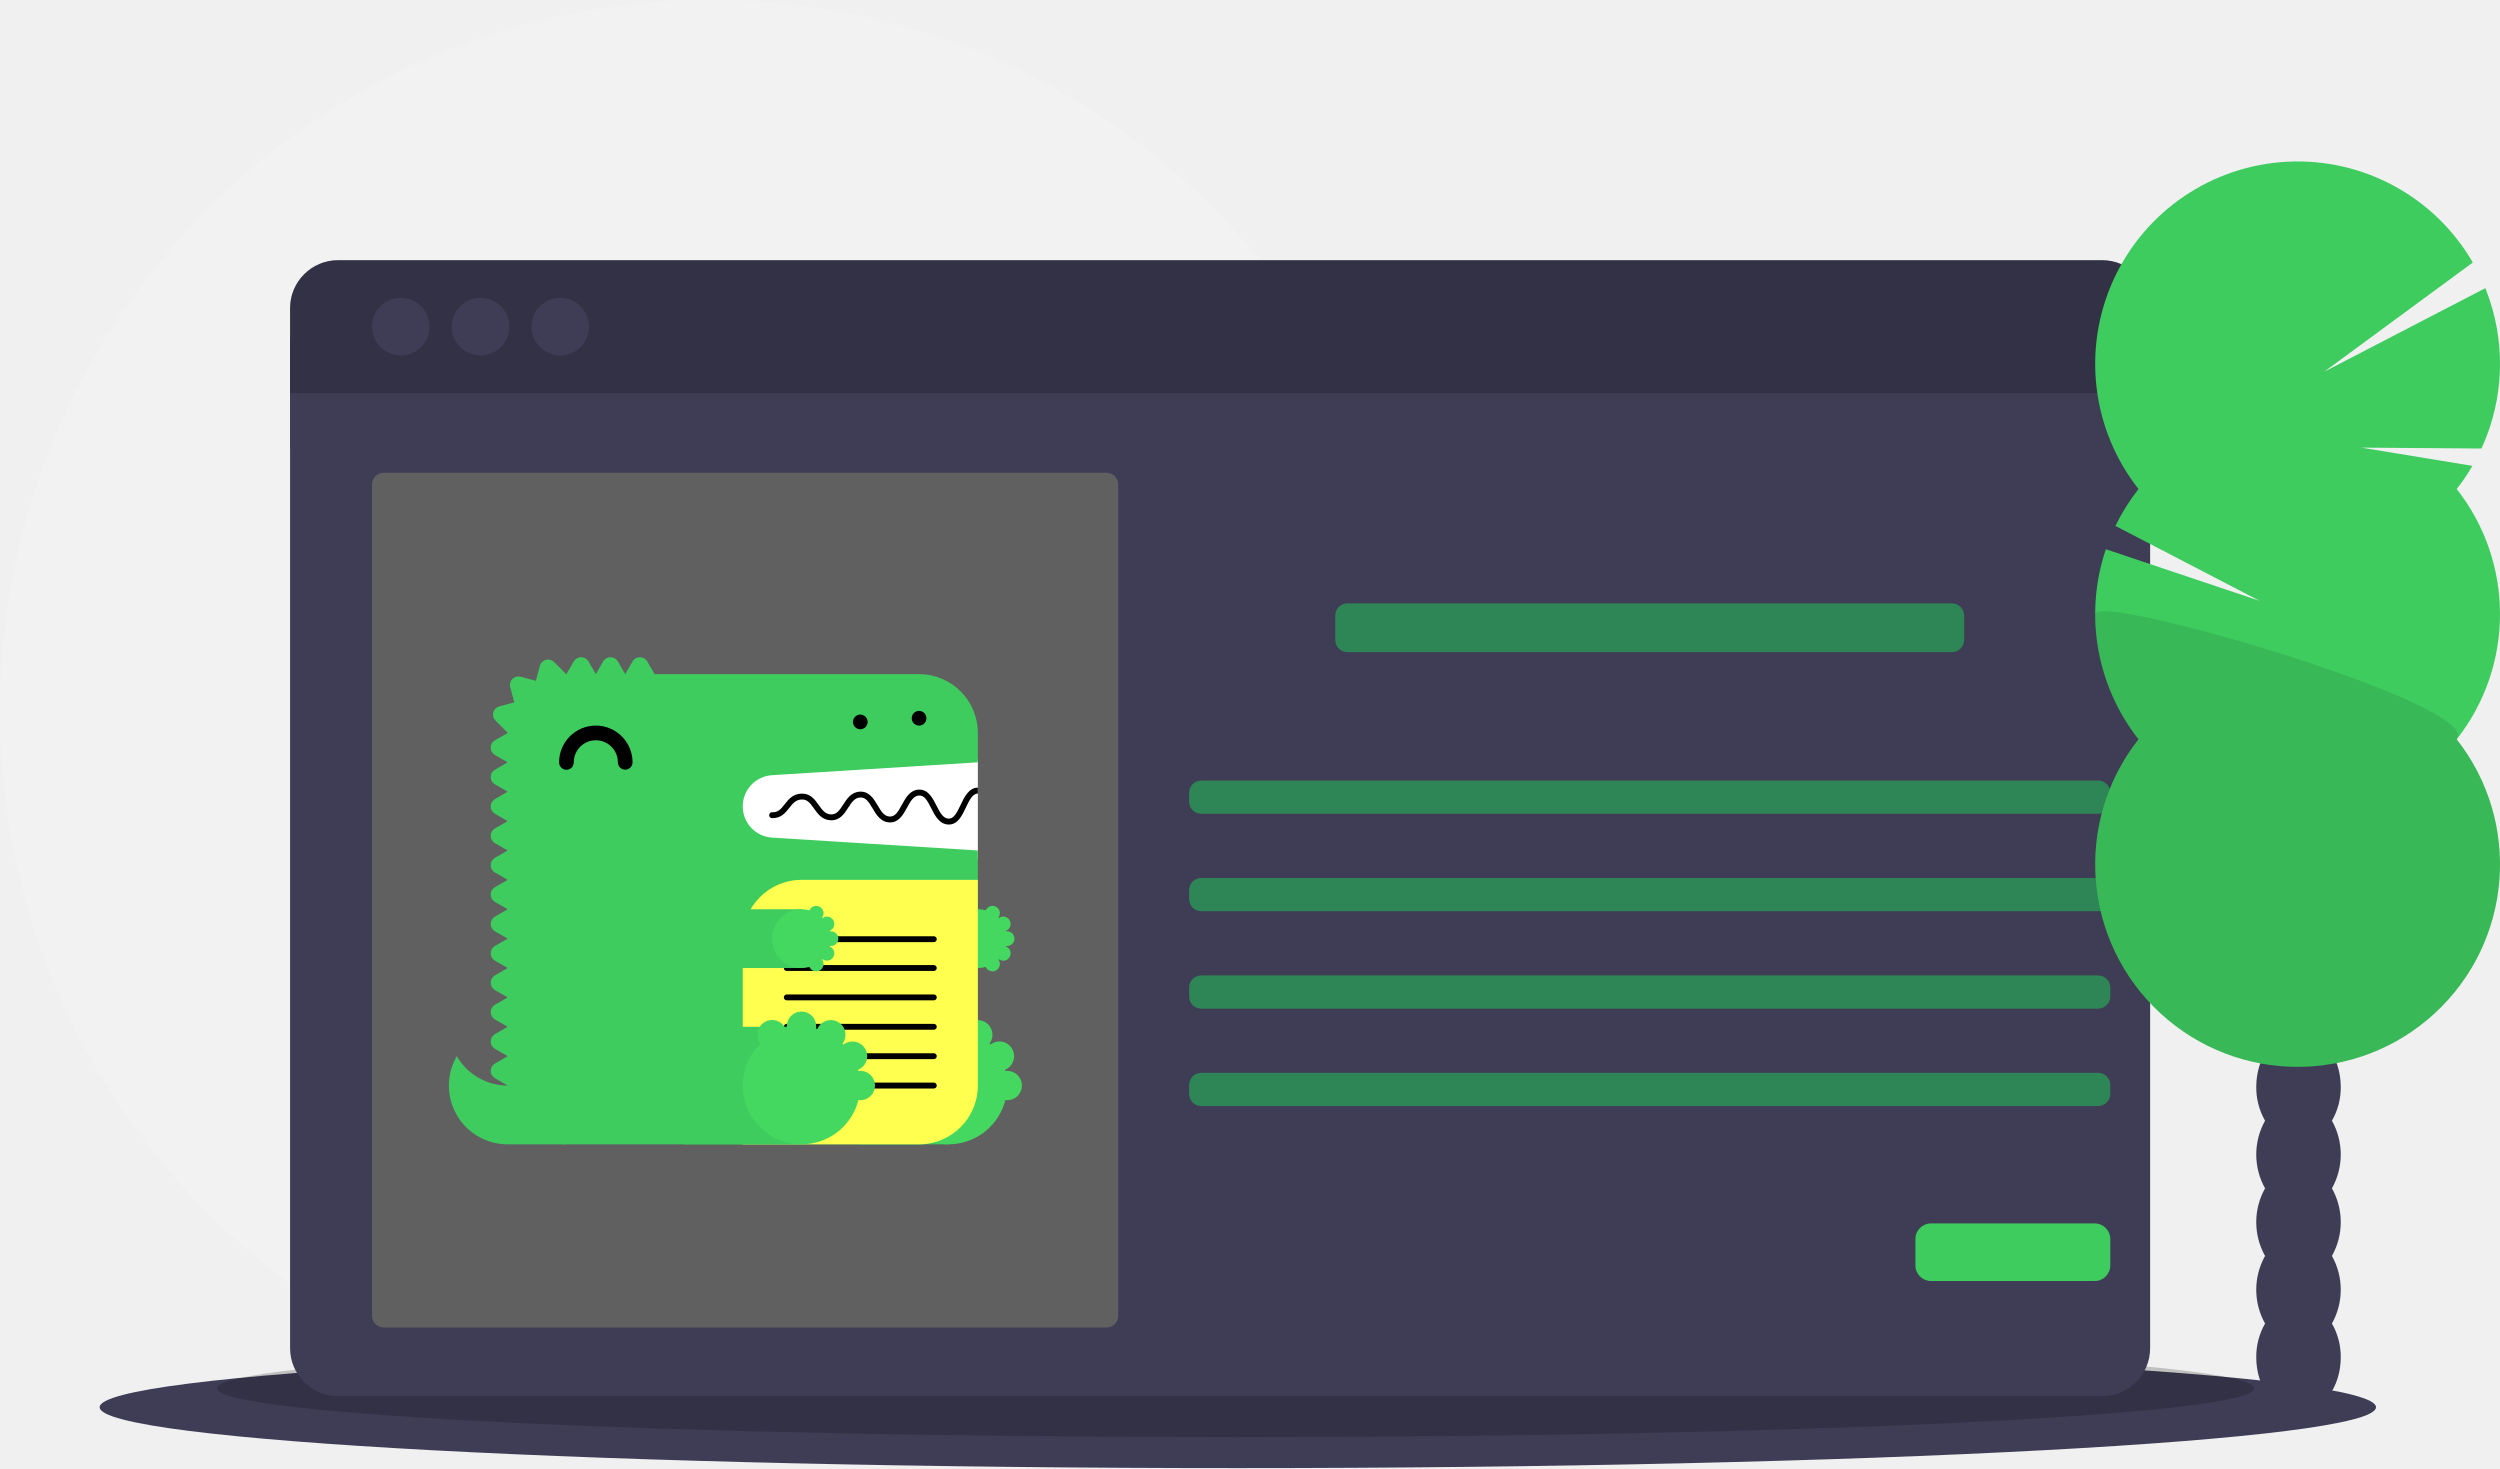
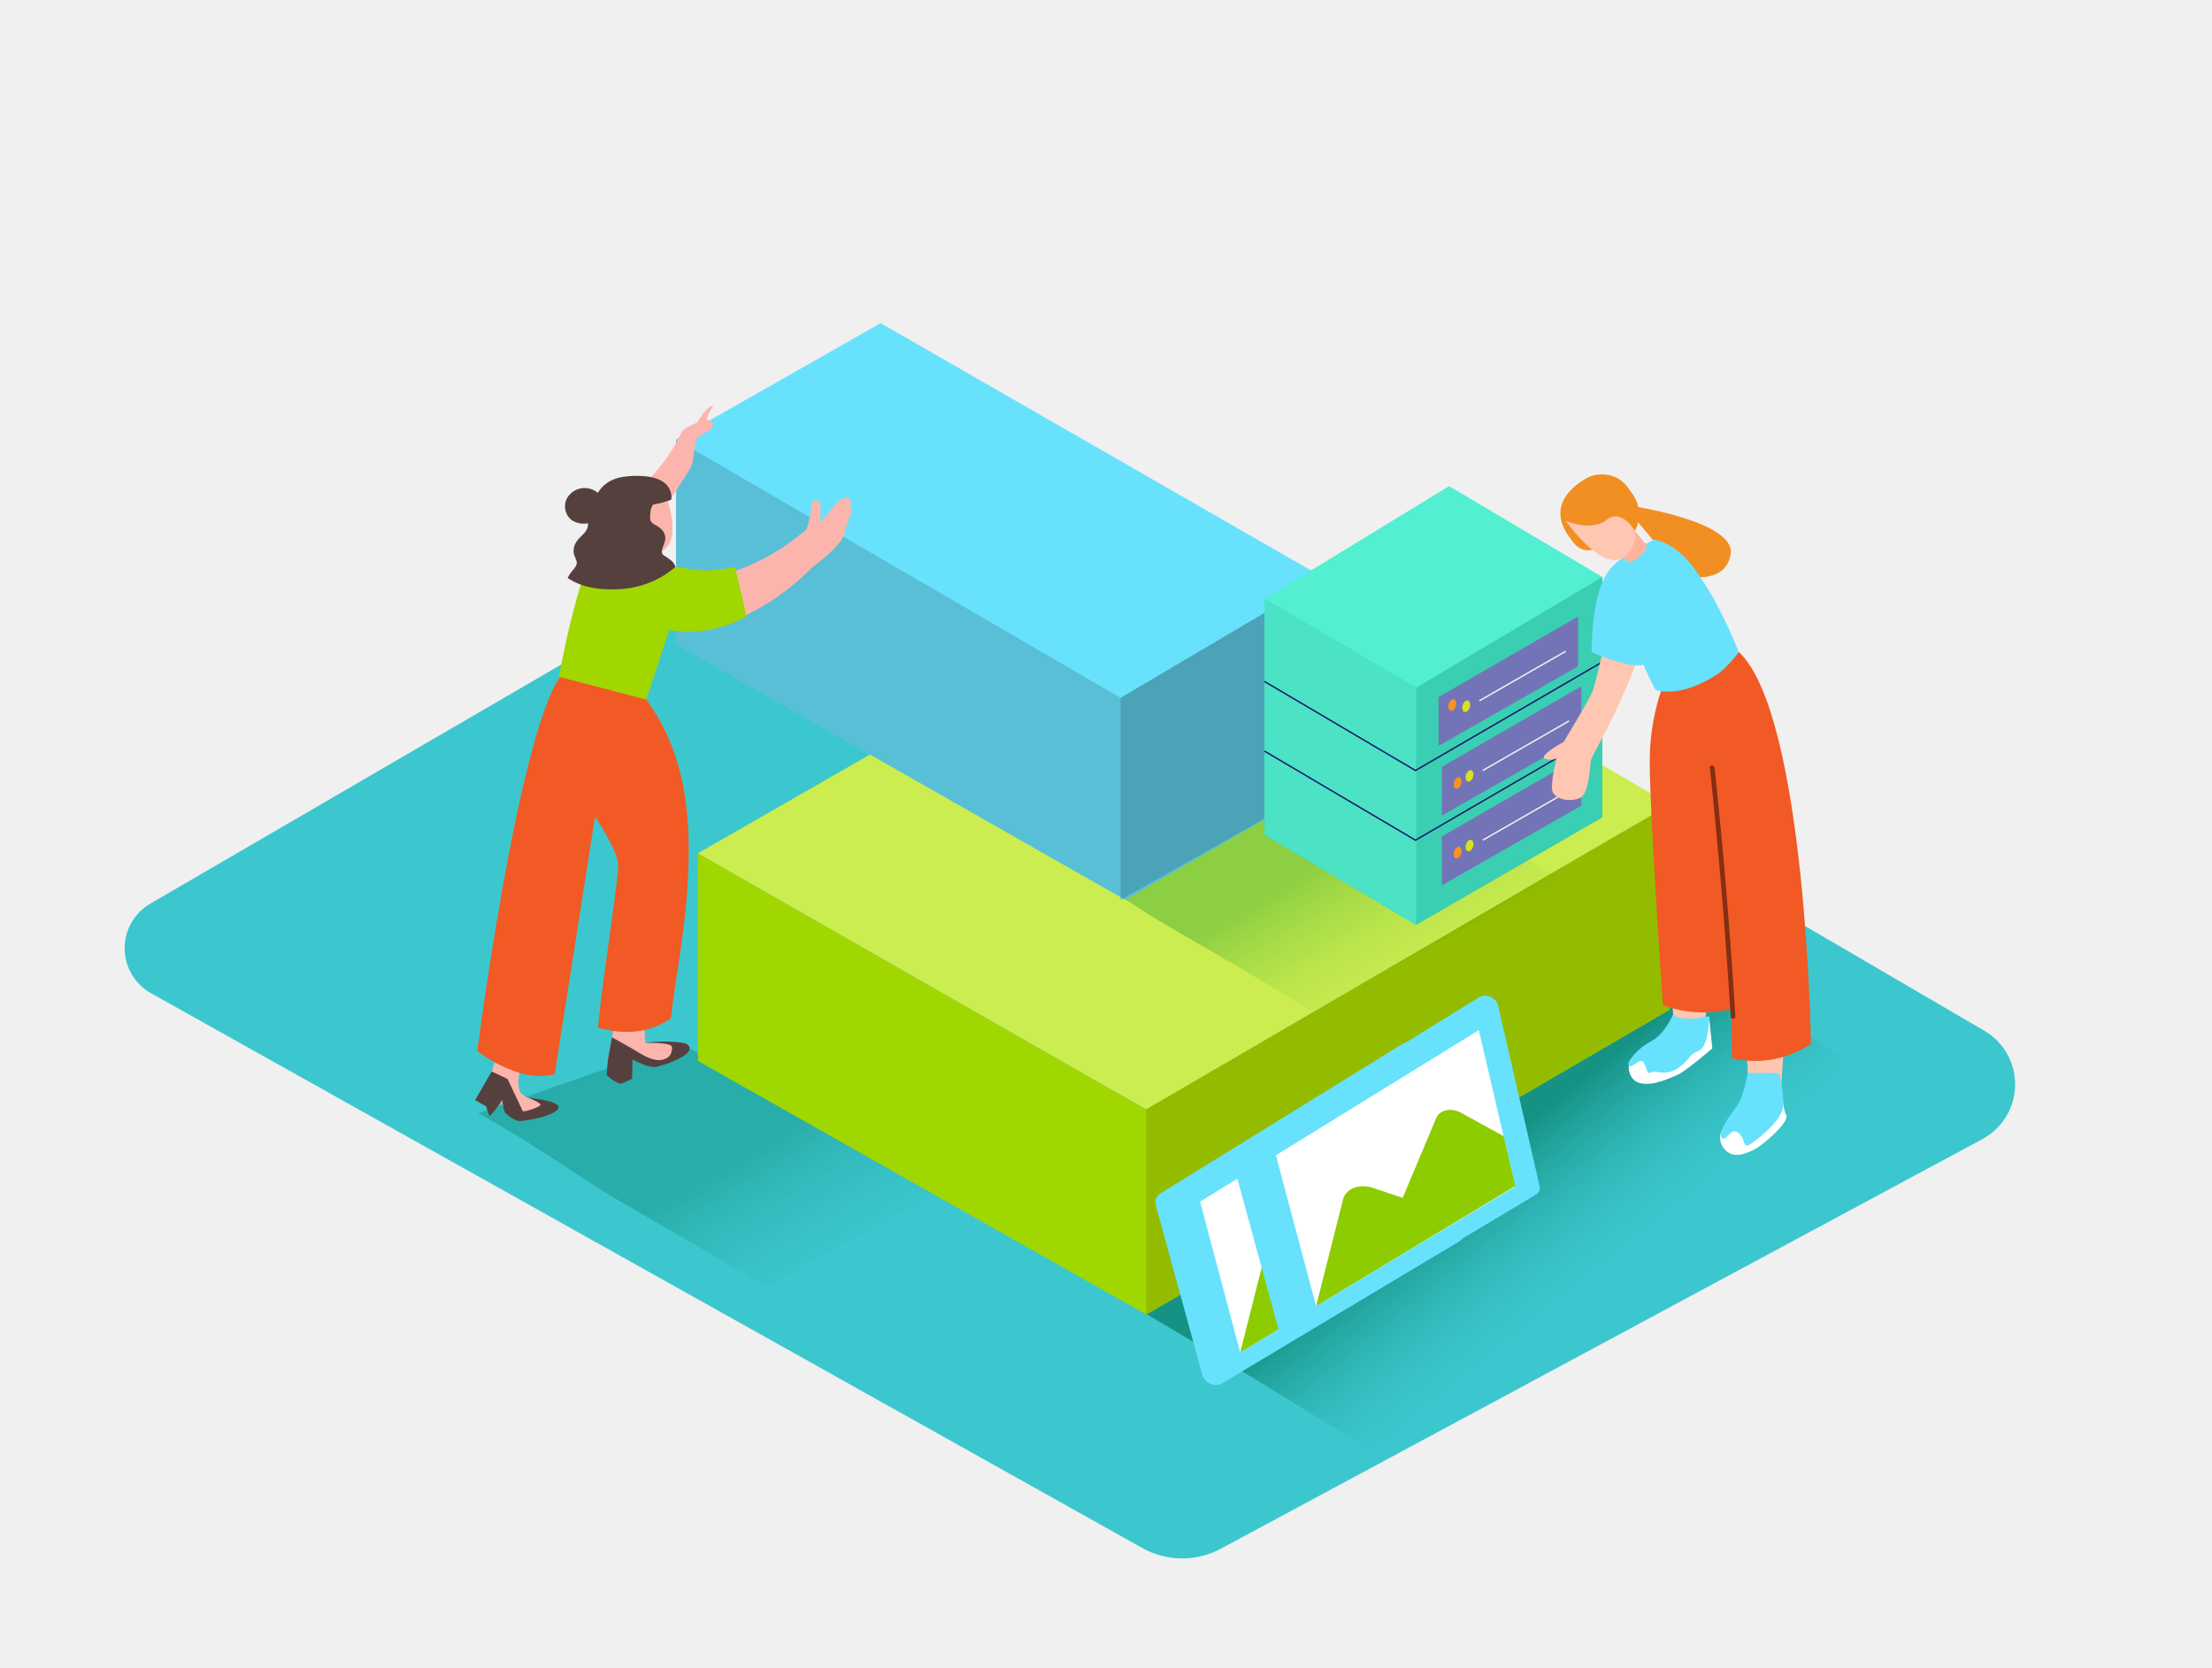
- <svg xmlns="http://www.w3.org/2000/svg" id="ac356da0-b129-4ca5-aecc-4700531dd101" data-name="Layer 1" width="1129" height="663" viewBox="0 0 1129 663">
-   <circle cx="321" cy="321" r="321" fill="#f2f2f2" />
-   <ellipse cx="559" cy="635.5" rx="514" ry="27.5" fill="#3f3d56" />
-   <ellipse cx="558" cy="627" rx="460" ry="22" opacity="0.2" />
-   <rect x="131" y="152.5" width="840" height="50" fill="#3f3d56" />
-   <path d="M166.5,727.33A21.67,21.67,0,0,0,188.17,749H984.83A21.67,21.67,0,0,0,1006.5,727.33V296h-840Z" transform="translate(-35.5 -118.5)" fill="#3f3d56" />
-   <path d="M984.83,236H188.17A21.67,21.67,0,0,0,166.5,257.67V296h840V257.67A21.67,21.67,0,0,0,984.83,236Z" transform="translate(-35.5 -118.5)" fill="#3f3d56" />
-   <path d="M984.83,236H188.17A21.67,21.67,0,0,0,166.5,257.67V296h840V257.67A21.67,21.67,0,0,0,984.83,236Z" transform="translate(-35.5 -118.5)" opacity="0.2" />
-   <circle cx="181" cy="147.5" r="13" fill="#3f3d56" />
-   <circle cx="217" cy="147.5" r="13" fill="#3f3d56" />
-   <circle cx="253" cy="147.5" r="13" fill="#3f3d56" />
-   <rect x="168" y="213.5" width="337" height="386" rx="5.335" fill="#606060" />
-   <rect x="603" y="272.5" width="284" height="22" rx="5.476" fill="#2e8555" />
-   <rect x="537" y="352.5" width="416" height="15" rx="5.476" fill="#2e8555" />
-   <rect x="537" y="396.5" width="416" height="15" rx="5.476" fill="#2e8555" />
-   <rect x="537" y="440.5" width="416" height="15" rx="5.476" fill="#2e8555" />
-   <rect x="537" y="484.5" width="416" height="15" rx="5.476" fill="#2e8555" />
-   <rect x="865" y="552.5" width="88" height="26" rx="7.028" fill="#3ecc5f" />
-   <path d="M1088.603,624.616a30.114,30.114,0,0,0,3.983-15.266c0-13.797-8.544-24.981-19.083-24.981s-19.083,11.184-19.083,24.981a30.114,30.114,0,0,0,3.983,15.266,31.248,31.248,0,0,0,0,30.532,31.248,31.248,0,0,0,0,30.532,31.248,31.248,0,0,0,0,30.532,30.114,30.114,0,0,0-3.983,15.266c0,13.797,8.544,24.981,19.083,24.981s19.083-11.184,19.083-24.981a30.114,30.114,0,0,0-3.983-15.266,31.248,31.248,0,0,0,0-30.532,31.248,31.248,0,0,0,0-30.532,31.248,31.248,0,0,0,0-30.532Z" transform="translate(-35.5 -118.5)" fill="#3f3d56" />
-   <ellipse cx="1038.003" cy="460.318" rx="19.083" ry="24.981" fill="#3f3d56" />
-   <ellipse cx="1038.003" cy="429.786" rx="19.083" ry="24.981" fill="#3f3d56" />
-   <path d="M1144.939,339.345a91.611,91.611,0,0,0,7.107-10.461l-50.141-8.235,54.229.403a91.566,91.566,0,0,0,1.746-72.426l-72.754,37.741,67.097-49.321a91.413,91.413,0,1,0-150.971,102.298,91.458,91.458,0,0,0-10.425,16.669l65.087,33.814-69.4-23.292a91.46,91.46,0,0,0,14.738,85.837,91.406,91.406,0,1,0,143.689,0,91.418,91.418,0,0,0,0-113.029Z" transform="translate(-35.5 -118.5)" fill="#3ecc5f" fill-rule="evenodd" />
-   <path d="M981.688,395.859a91.013,91.013,0,0,0,19.561,56.514,91.406,91.406,0,1,0,143.689,0C1157.19,436.821,981.688,385.6,981.688,395.859Z" transform="translate(-35.5 -118.5)" opacity="0.1" />
-   <path d="M365.62,461.436H477.094v45.12H365.62Z" transform="translate(-35.5 -118.5)" fill="#fff" fill-rule="evenodd" />
-   <path d="M264.763,608.741a26.509,26.509,0,0,1-22.962-13.271,26.51,26.51,0,0,0,22.962,39.812H291.304V608.741Z" transform="translate(-35.5 -118.5)" fill="#3ecc5f" fill-rule="evenodd" />
-   <path d="M384.172,468.571l92.922-5.807V449.493a26.541,26.541,0,0,0-26.541-26.541H331.116l-3.318-5.746a3.83,3.83,0,0,0-6.635,0l-3.318,5.746-3.318-5.746a3.83,3.83,0,0,0-6.635,0l-3.318,5.746L301.257,417.205a3.83,3.83,0,0,0-6.635,0L291.304,422.951c-.029,0-.056.004-.086.004l-5.497-5.495a3.829,3.829,0,0,0-6.407,1.717l-1.817,6.773L270.607,424.103a3.83,3.83,0,0,0-4.691,4.693l1.845,6.891-6.771,1.814a3.832,3.832,0,0,0-1.72,6.41l5.497,5.497c0,.028-.004.056-.004.085l-5.746,3.318a3.83,3.83,0,0,0,0,6.635l5.746,3.318L259.016,466.081a3.83,3.83,0,0,0,0,6.635l5.746,3.318-5.746,3.318a3.83,3.83,0,0,0,0,6.635l5.746,3.318-5.746,3.318a3.83,3.83,0,0,0,0,6.635l5.746,3.318-5.746,3.318a3.83,3.83,0,0,0,0,6.635l5.746,3.318-5.746,3.318a3.83,3.83,0,0,0,0,6.635l5.746,3.318-5.746,3.318a3.83,3.83,0,0,0,0,6.635l5.746,3.318-5.746,3.318a3.83,3.83,0,0,0,0,6.635l5.746,3.318L259.016,558.976a3.83,3.83,0,0,0,0,6.635l5.746,3.318-5.746,3.318a3.83,3.83,0,0,0,0,6.635l5.746,3.318-5.746,3.318a3.83,3.83,0,0,0,0,6.635l5.746,3.318-5.746,3.318a3.83,3.83,0,0,0,0,6.635l5.746,3.318A26.541,26.541,0,0,0,291.304,635.283H450.553A26.541,26.541,0,0,0,477.094,608.741V502.575l-92.922-5.807a14.126,14.126,0,0,1,0-28.198" transform="translate(-35.5 -118.5)" fill="#3ecc5f" fill-rule="evenodd" />
-   <path d="M424.011,635.283h39.812V582.2H424.011Z" transform="translate(-35.5 -118.5)" fill="#3ecc5f" fill-rule="evenodd" />
-   <path d="M490.365,602.106a6.602,6.602,0,0,0-.848.085c-.05-.199-.098-.399-.154-.599A6.627,6.627,0,1,0,482.806,590.21q-.22-.225-.445-.446a6.624,6.624,0,1,0-11.397-6.564c-.196-.056-.394-.102-.591-.153a6.64,6.64,0,1,0-13.101,0c-.196.05-.394.097-.591.153a6.628,6.628,0,1,0-11.397,6.564,26.528,26.528,0,1,0,44.231,25.528,6.621,6.621,0,1,0,.848-13.186" transform="translate(-35.5 -118.5)" fill="#44d860" fill-rule="evenodd" />
-   <path d="M437.282,555.658H477.094V529.117H437.282Z" transform="translate(-35.5 -118.5)" fill="#3ecc5f" fill-rule="evenodd" />
-   <path d="M490.365,545.705a3.318,3.318,0,0,0,0-6.635,3.411,3.411,0,0,0-.423.042c-.027-.1-.049-.199-.077-.299a3.319,3.319,0,0,0-1.278-6.379,3.282,3.282,0,0,0-2.001.687q-.109-.113-.223-.223a3.282,3.282,0,0,0,.671-1.983,3.318,3.318,0,0,0-6.37-1.299,13.271,13.271,0,1,0,0,25.541,3.318,3.318,0,0,0,6.37-1.299,3.282,3.282,0,0,0-.671-1.983q.113-.109.223-.223a3.282,3.282,0,0,0,2.001.687,3.318,3.318,0,0,0,1.278-6.379c.028-.098.05-.199.077-.299a3.413,3.413,0,0,0,.423.042" transform="translate(-35.5 -118.5)" fill="#44d860" fill-rule="evenodd" />
-   <path d="M317.845,466.081a3.318,3.318,0,0,1-3.318-3.318,9.953,9.953,0,1,0-19.906,0,3.318,3.318,0,1,1-6.635,0,16.588,16.588,0,1,1,33.177,0,3.318,3.318,0,0,1-3.318,3.318" transform="translate(-35.5 -118.5)" fill-rule="evenodd" />
-   <path d="M370.928,635.283h79.624A26.541,26.541,0,0,0,477.094,608.741v-92.895H397.47a26.541,26.541,0,0,0-26.541,26.541Z" transform="translate(-35.5 -118.5)" fill="#ffff50" fill-rule="evenodd" />
-   <path d="M457.214,556.985H390.808a1.327,1.327,0,0,1,0-2.654h66.407a1.327,1.327,0,0,1,0,2.654m0,26.541H390.808a1.327,1.327,0,1,1,0-2.654h66.407a1.327,1.327,0,0,1,0,2.654m0,26.541H390.808a1.327,1.327,0,1,1,0-2.654h66.407a1.327,1.327,0,0,1,0,2.654m0-66.107H390.808a1.327,1.327,0,0,1,0-2.654h66.407a1.327,1.327,0,0,1,0,2.654m0,26.295H390.808a1.327,1.327,0,0,1,0-2.654h66.407a1.327,1.327,0,0,1,0,2.654m0,26.541H390.808a1.327,1.327,0,0,1,0-2.654h66.407a1.327,1.327,0,0,1,0,2.654M477.094,474.191c-.016,0-.029-.008-.045-.007-4.101.139-6.041,4.241-7.753,7.86-1.786,3.782-3.168,6.241-5.432,6.167-2.507-.09-3.94-2.922-5.458-5.919-1.744-3.442-3.734-7.347-7.913-7.201-4.042.138-5.989,3.708-7.706,6.857-1.827,3.355-3.071,5.395-5.469,5.3-2.557-.093-3.916-2.395-5.489-5.06-1.753-2.967-3.78-6.304-7.878-6.189-3.973.137-5.925,3.165-7.648,5.839-1.822,2.827-3.099,4.549-5.527,4.447-2.618-.093-3.971-2.004-5.535-4.216-1.757-2.486-3.737-5.299-7.823-5.162-3.886.133-5.838,2.614-7.559,4.801-1.635,2.076-2.912,3.718-5.612,3.615a1.328,1.328,0,1,0-.096,2.654c4.004.134,6.032-2.389,7.793-4.628,1.562-1.985,2.91-3.699,5.564-3.789,2.556-.109,3.754,1.48,5.567,4.041,1.721,2.434,3.675,5.194,7.605,5.336,4.118.138,6.099-2.939,7.854-5.663,1.569-2.434,2.922-4.535,5.507-4.624,2.379-.089,3.675,1.792,5.501,4.885,1.721,2.916,3.671,6.219,7.68,6.365,4.147.143,6.15-3.477,7.895-6.682,1.512-2.771,2.938-5.388,5.466-5.476,2.379-.056,3.62,2.117,5.456,5.746,1.715,3.388,3.659,7.226,7.73,7.373l.224.004c4.066,0,5.996-4.081,7.704-7.689,1.512-3.198,2.942-6.211,5.397-6.334Z" transform="translate(-35.5 -118.5)" fill-rule="evenodd" />
-   <path d="M344.387,635.283h53.083V582.2H344.387Z" transform="translate(-35.5 -118.5)" fill="#3ecc5f" fill-rule="evenodd" />
-   <path d="M424.011,602.106a6.602,6.602,0,0,0-.848.085c-.05-.199-.098-.399-.154-.599A6.627,6.627,0,1,0,416.452,590.21q-.22-.225-.445-.446a6.624,6.624,0,1,0-11.397-6.564c-.196-.056-.394-.102-.591-.153a6.64,6.64,0,1,0-13.101,0c-.196.05-.394.097-.591.153a6.628,6.628,0,1,0-11.397,6.564,26.528,26.528,0,1,0,44.231,25.528,6.621,6.621,0,1,0,.848-13.186" transform="translate(-35.5 -118.5)" fill="#44d860" fill-rule="evenodd" />
-   <path d="M344.387,555.658h53.083V529.117H344.387Z" transform="translate(-35.5 -118.5)" fill="#3ecc5f" fill-rule="evenodd" />
-   <path d="M410.74,545.705a3.318,3.318,0,1,0,0-6.635,3.411,3.411,0,0,0-.423.042c-.027-.1-.049-.199-.077-.299a3.319,3.319,0,0,0-1.278-6.379,3.282,3.282,0,0,0-2.001.687q-.109-.113-.223-.223a3.282,3.282,0,0,0,.671-1.983,3.318,3.318,0,0,0-6.37-1.299,13.271,13.271,0,1,0,0,25.541,3.318,3.318,0,0,0,6.37-1.299,3.282,3.282,0,0,0-.671-1.983q.113-.109.223-.223a3.282,3.282,0,0,0,2.001.687,3.318,3.318,0,0,0,1.278-6.379c.028-.098.05-.199.077-.299a3.413,3.413,0,0,0,.423.042" transform="translate(-35.5 -118.5)" fill="#44d860" fill-rule="evenodd" />
-   <path d="M424.011,447.834a3.603,3.603,0,0,1-.65-.066,3.344,3.344,0,0,1-.624-.186,3.447,3.447,0,0,1-.572-.305,5.027,5.027,0,0,1-.504-.411,3.887,3.887,0,0,1-.41-.504,3.275,3.275,0,0,1-.557-1.845,3.602,3.602,0,0,1,.066-.65,3.826,3.826,0,0,1,.184-.624,3.489,3.489,0,0,1,.307-.571,3.197,3.197,0,0,1,.914-.916,3.447,3.447,0,0,1,.572-.305,3.344,3.344,0,0,1,.624-.186,3.069,3.069,0,0,1,1.301,0,3.223,3.223,0,0,1,1.194.491,5.028,5.028,0,0,1,.504.411,4.88,4.88,0,0,1,.411.504,3.382,3.382,0,0,1,.305.571,3.478,3.478,0,0,1,.252,1.274A3.364,3.364,0,0,1,426.36,446.865a5.027,5.027,0,0,1-.504.411,3.306,3.306,0,0,1-1.845.557m26.541-1.659a3.388,3.388,0,0,1-2.35-.969,5.042,5.042,0,0,1-.41-.504,3.275,3.275,0,0,1-.557-1.845,3.387,3.387,0,0,1,.967-2.349,5.026,5.026,0,0,1,.504-.411,3.447,3.447,0,0,1,.572-.305,3.343,3.343,0,0,1,.624-.186,3.07,3.07,0,0,1,1.301,0,3.224,3.224,0,0,1,1.194.491,5.026,5.026,0,0,1,.504.411,3.388,3.388,0,0,1,.969,2.349,3.726,3.726,0,0,1-.066.65,3.374,3.374,0,0,1-.186.624,4.715,4.715,0,0,1-.305.571,4.88,4.88,0,0,1-.411.504,5.026,5.026,0,0,1-.504.411,3.305,3.305,0,0,1-1.845.557" transform="translate(-35.5 -118.5)" fill-rule="evenodd" />
+ <svg xmlns="http://www.w3.org/2000/svg" xmlns:xlink="http://www.w3.org/1999/xlink" viewBox="0 0 400 300" width="406" height="306" class="illustration styles_illustrationTablet__1DWOa">
+   <defs>
+     <linearGradient id="linear-gradient" x1="153.61" y1="235.61" x2="136.22" y2="206.48" gradientUnits="userSpaceOnUse">
+       <stop offset="0" stop-color="#fff" stop-opacity="0" />
+       <stop offset="0.99" stop-color="#009471" />
+     </linearGradient>
+     <linearGradient id="linear-gradient-2" x1="286.32" y1="237.02" x2="265.23" y2="210.96" xlink:href="#linear-gradient" />
+     <linearGradient id="linear-gradient-3" x1="252.6" y1="185.8" x2="235.22" y2="156.67" xlink:href="#linear-gradient" />
+   </defs>
+   <g style="isolation: isolate;">
+     <g id="Layer_2" data-name="Layer 2">
+       <path d="M173.62,77.46,27.18,162.65a9.33,9.33,0,0,0,.14,16.21L206.57,279.17a14.76,14.76,0,0,0,14.2.12l137.73-74.07a11.23,11.23,0,0,0,.34-19.58Z" fill="#3cc7ce" />
+       <path d="M183.39,208c-21.07-12-50.17-13.66-60.5-20.12L86.45,200.57c9.46,5,18.32,11.71,27.1,16.74q12.7,7.27,25.2,14.88C152.9,222.84,168.71,216.43,183.39,208Z" opacity="0.31" fill="url(#linear-gradient)" style="mix-blend-mode: multiply;" />
+       <path d="M197.92,231.43c17.05,9.76,33.79,20,50.44,30.48,13.73-6.67,93.56-43.9,110.15-56.07-23.87-12.44-67.84-44.82-82.58-54l-105.11,62.9C180.28,219.65,189.14,226.4,197.92,231.43Z" opacity="0.63" fill="url(#linear-gradient-2)" style="mix-blend-mode: multiply;" />
+       <polygon points="126.2 191.09 207.27 236.95 301.94 181.82 301.94 144.75 207.27 199.88 126.2 153.55 126.2 191.09" fill="#a0d700" />
+       <polygon points="126.2 153.55 222.68 98.19 301.94 144.75 207.27 199.88 126.2 153.55" fill="#cbed4f" />
+       <polygon points="207.27 199.88 207.27 236.95 301.94 181.82 301.94 144.75 207.27 199.88" fill="#93bc00" />
+       <path d="M209,217.17,217.46,248a2.52,2.52,0,0,0,3.36,1.49L264,223.65a1.42,1.42,0,0,0,.64-1.58l-7.52-32.7a2.4,2.4,0,0,0-3.42-1.41l-43.86,27.09A1.82,1.82,0,0,0,209,217.17Z" fill="#68e1fd" />
+       <polygon points="217.01 216.54 224.27 243.8 260.29 222.18 253.7 193.92 217.01 216.54" fill="#fff" />
+       <path d="M224.27,243.8l4.86-19.25c.51-2,2.94-2.94,5.43-2.11l5.36,1.8L246,209.79c.61-1.45,2.66-1.89,4.38-1l7.81,4.29,2.11,9Z" fill="#8ccc00" />
+       <path d="M222.77,208.79l8.42,30.81a2.52,2.52,0,0,0,3.36,1.49l43.21-25.83a1.42,1.42,0,0,0,.64-1.58L270.88,181a2.4,2.4,0,0,0-3.42-1.41L223.6,206.67A1.82,1.82,0,0,0,222.77,208.79Z" fill="#68e1fd" />
+       <polygon points="230.73 208.15 237.99 235.41 274.01 213.8 267.42 185.53 230.73 208.15" fill="#fff" />
+       <path d="M238,235.41l4.86-19.25c.51-2,2.94-2.94,5.43-2.11l5.36,1.8,6.07-14.44c.61-1.45,2.66-1.89,4.38-1l7.81,4.29,2.11,9Z" fill="#8ccc00" />
+       <path d="M282.39,158.22c-21.07-12-44.11-25.82-54.44-32.28l-42.5,24.82c9.46,5,18.32,11.71,27.1,16.74q12.7,7.27,25.2,14.88C251.9,173,267.71,166.62,282.39,158.22Z" opacity="0.31" fill="url(#linear-gradient-3)" style="mix-blend-mode: multiply;" />
+       <polyline points="122.25 78.72 122.25 115.74 203.47 161.96 239.38 141.23 239.38 103.74" fill="#68e1fd" />
+       <polygon points="202.64 125.44 202.64 161.96 239.38 141.23 239.38 103.74 202.64 125.44" fill="#68e1fd" />
+       <polyline points="122.25 78.72 122.25 115.74 203.47 161.96 239.38 141.23 239.38 103.74" opacity="0.15" />
+       <polygon points="202.64 125.44 239.38 103.74 159.25 57.69 122.25 78.72 202.64 125.44" fill="#68e1fd" />
+       <polygon points="202.64 125.44 202.64 161.96 239.38 141.23 239.38 103.74 202.64 125.44" opacity="0.15" />
+       <polyline points="289.76 103.59 289.76 147.06 256.09 166.5 228.66 150.2 228.66 109.8" fill="#3aceb2" />
+       <polygon points="256.09 166.5 256.09 123.61 228.66 107.54 228.66 150.2 256.09 166.5" fill="#4be2c5" />
+       <polygon points="262.04 87.16 289.76 103.59 256.09 123.61 228.66 107.54 262.04 87.16" fill="#52efd1" />
+       <polygon points="285.37 110.74 285.37 119.74 260.14 134.13 260.14 125.3 285.37 110.74" fill="#7374b7" />
+       <ellipse cx="263" cy="128.22" rx="1.07" ry="0.67" transform="matrix(0.29, -0.96, 0.96, 0.29, 63.25, 342.03)" fill="#f7931e" />
+       <ellipse cx="265.15" cy="126.96" rx="1.07" ry="0.67" transform="translate(65.98 343.19) rotate(-72.94)" fill="#d9e021" />
+       <line x1="267.53" y1="125.97" x2="283.13" y2="117.02" fill="none" stroke="#f2f2f2" stroke-miterlimit="10" stroke-width="0.25" />
+       <polygon points="285.96 123.35 285.96 132.35 260.73 146.74 260.73 137.92 285.96 123.35" fill="#7374b7" />
+       <ellipse cx="263.6" cy="140.84" rx="1.07" ry="0.67" transform="translate(51.61 351.51) rotate(-72.94)" fill="#f7931e" />
+       <ellipse cx="265.75" cy="139.57" rx="1.07" ry="0.67" transform="translate(54.34 352.67) rotate(-72.94)" fill="#d9e021" />
+       <line x1="268.13" y1="138.58" x2="283.72" y2="129.63" fill="none" stroke="#f2f2f2" stroke-miterlimit="10" stroke-width="0.25" />
+       <polygon points="285.96 135.94 285.96 144.94 260.73 159.34 260.73 150.51 285.96 135.94" fill="#7374b7" />
+       <ellipse cx="263.6" cy="153.43" rx="1.07" ry="0.67" transform="translate(39.57 360.41) rotate(-72.94)" fill="#f7931e" />
+       <ellipse cx="265.75" cy="152.17" rx="1.07" ry="0.67" transform="translate(42.3 361.57) rotate(-72.94)" fill="#d9e021" />
+       <line x1="268.13" y1="151.18" x2="283.72" y2="142.22" fill="none" stroke="#f2f2f2" stroke-miterlimit="10" stroke-width="0.25" />
+       <polyline points="228.66 122.48 255.96 138.58 289.76 118.95" fill="none" stroke="#1b1464" stroke-miterlimit="10" stroke-width="0.25" />
+       <polyline points="228.66 135.07 255.96 151.18 289.76 131.55" fill="none" stroke="#1b1464" stroke-miterlimit="10" stroke-width="0.25" />
+       <path d="M291.62,109.26s-3,13.28-3.56,14.83-5.31,9.32-5.31,9.32-4.44,2.41-3.44,3a2.67,2.67,0,0,0,2.16,0s-1.29,5-.65,6.17,3,1.76,4.84,1,1.81-6.33,2.11-7.14,9.65-16.92,10.59-27.11S291.62,109.26,291.62,109.26Z" fill="#ffc6b2" />
+       <path d="M290.75,102.74s-2.9,3.29-2.94,14.45c0,0,8.39,3.71,10.11,1.86L300,108.53" fill="#68e1fd" />
+       <path d="M311.33,148.53s1.82,14.94,2.85,18.76,1.95,27.82,1.95,27.82,3.21,2.29,6,0c0,0,1.45-19.44.69-24.64s0-25.66,0-25.66" fill="#ffc6b2" />
+       <path d="M300.81,144.22s-.36,11,0,14.65,1.94,26.64,1.94,26.64a4.09,4.09,0,0,0,5.33,0s1.76-11.38,1.55-13.56-.58-29.67-.58-29.67" fill="#ffc6b2" />
+       <path d="M296.22,90.93c0,.06,17.73,2.8,16.73,8.59s-8.64,3.79-8.64,3.79L295.45,92.8" fill="#f18f22" />
+       <path d="M311.33,203.68a3.12,3.12,0,0,0,.6,3.46c1.53,1.63,3.54.82,5.24,0s6.49-5.09,5.83-6.22-.91-5.82-.91-5.82" fill="#fff" />
+       <path d="M316.05,193.25s-.77,4.43-1.87,5.86-3.7,5-2.85,5.87,1.47-1.82,2.85-1,.95,2.74,1.95,2.35,5.69-4.12,6.21-6.49-.65-6.54-.65-6.54" fill="#68e1fd" />
+       <path d="M294.52,192s-.19,2.64,2.2,3.14,5.36-1,6.7-1.57,6.22-4.73,6.22-4.73l-.58-5.74" fill="#fff" />
+       <path d="M302.55,182.67s-1.43,3.55-4,4.89-4.59,3.92-4,4.4,1.82-1.24,2.49-.77.66,2.57,1.48,2,2.54.82,4.93-.81,1.63-2.3,3.64-3.06,2-6.32,2-6.32S304,184.19,302.55,182.67Z" fill="#68e1fd" />
+       <path d="M300.36,124.2a40.56,40.56,0,0,0-2,11.09c-.37,6.67,2.34,45.72,2.34,45.72a20.85,20.85,0,0,0,12.45.66v8.92A18,18,0,0,0,327.48,188s-.89-59.26-13-70.83" fill="#f15a24" />
+       <path d="M311,120.87a21.38,21.38,0,0,0,3.43-3.7,82.84,82.84,0,0,0-4.64-9.83c-2.65-4.31-5.3-9.25-10.55-10.52a34.86,34.86,0,0,0-6,3.44,8.59,8.59,0,0,0-2.49,2.48c-.11,4.27.25,6.95,2.77,10.12s4.21,8.38,5.9,11.19C303.21,125,307.4,123.32,311,120.87Z" fill="#68e1fd" />
+       <path d="M295.65,95.23,297.91,98s-1.22,2.62-3.6,2.94l-1.48-1.73" fill="#ffb39c" />
+       <path d="M290.62,97.26c-4.35,3.62-6.47-.42-6.47-.42-6-7.46,3.54-11.5,3.54-11.5s7.39-2.69,8.62,7.86" fill="#f18f22" />
+       <path d="M283.15,93.45s6.76,9.59,10.5,6.48,1.32-6.3,1.32-6.3-3.42-6.5-7.53-5.46A5.86,5.86,0,0,0,283.15,93.45Z" fill="#ffc6b2" />
+       <path d="M283.15,93.45s4.63,2,7.37-.19,5.13,2,5.13,2a6.39,6.39,0,0,0-.57-6.86c-1.44-2.13-6.75-3.72-9.44-1.72S281.21,91.89,283.15,93.45Z" fill="#f18f22" />
+       <path d="M310.05,138.07c-.06-.54-.91-.55-.85,0q2.38,22.44,3.76,45c0,.54.88.55.85,0Q312.44,160.51,310.05,138.07Z" fill="#842e13" />
+       <path d="M153.46,93.05a1.13,1.13,0,0,0-.09-.23,1.65,1.65,0,0,0,.65-1.27,1.16,1.16,0,0,0-.37-.84.86.86,0,0,0-.66-1.47c-1.26.12-2.24,1.65-3,2.54q-.85,1-1.61,2c0-1.07,0-2.16,0-3.17s-1.53-1.24-1.63-.17a15.28,15.28,0,0,1-1,4.71,1.54,1.54,0,0,0-.46.27A39.07,39.07,0,0,1,127.52,104a1.54,1.54,0,0,0-.14,3,1.51,1.51,0,0,0,.94,1.46,1.72,1.72,0,0,0,.69,1.22l-1.12.36c-1.82.55-1.36,3.52.49,3a43,43,0,0,0,18.36-11.06c.57-.44,1.13-.88,1.69-1.34.87-.72,5.07-4.13,4.3-5.86C153.13,94.2,153.66,93.82,153.46,93.05Z" fill="#fbb5ad" />
+       <path d="M129,72.55c-1.86.52-3.64,4.22-3.57,5.05L126.9,77l.28-.25A17,17,0,0,1,129,72.55Z" fill="#fbb5ad" />
+       <path d="M128.91,75.71a1,1,0,0,0-.29-.18l-.11-.12c-.64-.61-1.79,0-2.45.26a13.43,13.43,0,0,0-2.43,1.28c-.41.3-.59,1-.83,1.39-.33.61-.67,1.21-1,1.8a35.11,35.11,0,0,1-2.48,3.55,36,36,0,0,1-6,5.93c-1,.81.26,2.38,1.29,1.57l.74-.6a.87.87,0,0,0,1,.07,3.84,3.84,0,0,0,.51-.33l.24-.16a1,1,0,0,0,1.6.53l.76-.64a.9.9,0,0,0,.54-.41s0,1.39,0,1.35c1.23-1.05,2.86-4.13,4.16-5.93a.41.41,0,0,1,.09-.25c1-1.29,1-2.12,1.24-3.69a15,15,0,0,1,.53-2.69l1.95-1.2c.47-.29,1-.73,1-1.24A1,1,0,0,0,128.91,75.71Z" fill="#fbb5ad" />
+       <path d="M132.94,101.77c-6.59,1.21-7.61.38-10.63,0s-5.79-5-5.79-5,.23-9.56-6.19-2.74c-4.8,5.1-8.09,21-9.46,28.7,1.92,1.89,4.65,2.81,7.23,3.47a32.44,32.44,0,0,0,5.2,1,7.85,7.85,0,0,0,3.21-.36L121,113.19a21.67,21.67,0,0,0,14-2.46Z" fill="#a0d700" />
+       <path d="M120.41,88.93s3.29,8.33-1,10.1-7.1-2.22-7.35-3.2S112.65,87.53,120.41,88.93Z" fill="#fbb5ad" />
+       <path d="M120.84,87.78a8.58,8.58,0,0,0-7-1.73,10.41,10.41,0,0,0-5.77,2.3,3.52,3.52,0,0,0-1.71-.79,3.66,3.66,0,0,0-3.88,1.88,3.17,3.17,0,0,0,.85,3.84,4,4,0,0,0,3,.59c0,.06,0,.12,0,.19,0,1.5-1.51,2.11-2.19,3.31a3,3,0,0,0-.41,1.83c.08.64.65,1.37.57,2a3,3,0,0,1-.8,1.25,6.62,6.62,0,0,0-.86,1.31c2.79,1.9,6.49,2.28,9.77,2a16.69,16.69,0,0,0,9.74-4,2.47,2.47,0,0,0-.53-.92A9.23,9.23,0,0,0,120,99.66c-.82-.6.24-2,.3-2.87.09-1.43-.88-2.12-2-2.73-.81-.44-.8-1-.71-1.83a3.28,3.28,0,0,1,.62-1.93,1.11,1.11,0,0,0,.75-.08,6.09,6.09,0,0,1,1.47-.47,1,1,0,0,0,.74-1.19A.83.83,0,0,0,120.84,87.78Z" fill="#56403d" />
+       <path d="M117.39,90.6a16,16,0,0,0,4-1c0-.13.92-5-8-4.21s-5.86,11.66-5.86,11.66" fill="#56403d" />
+       <path d="M96.5,198.2c-.77-.36-1.92-.7-2.41-1.47a4.71,4.71,0,0,1-.24-2.79q.1-1.33.27-2.65A.44.44,0,0,1,94,191a16,16,0,0,1,.24-2.15l-3.59-.73s-2.26,6-2.23,6.74,3,5.78,4.7,6.28,6.75-.52,7.22-1.14l0-.06C99.07,199.35,97.78,198.8,96.5,198.2Z" fill="#fbb5ad" />
+       <path d="M122.89,187.91c-1.17-.36-6.2-.08-6.2-.08s-.28-4.11-.16-4.3l-5.19-.18s-1.43,7.43-1.54,8.42c-.19,1.82,2,2.62,2.5,2.6a8.9,8.9,0,0,0,1.08-.32,15,15,0,0,1,0-2.87c.07-.43.19-.73.63-.85.79-.21,2.16.35,2.92.58s1.79.58,2.69.84c2.14-.86,4-1.71,4.15-2.11C124.24,188.66,124.69,188.46,122.89,187.91Z" fill="#fbb5ad" />
+       <path d="M124.58,188.41l-.11-.15c-.35-.42-1.39-.5-1.88-.56a24.45,24.45,0,0,0-5.91.14s4.74-.15,4.83.71a2.23,2.23,0,0,1-.68,1.88c-2.14,1.53-5-.7-6.79-1.72l-3.37-1.89-.53,2.85a21.42,21.42,0,0,0-.41,3.95c.2.43,2.18,1.75,2.64,1.57s1.93-.86,1.93-.86l.09-3.5s2.79,1.57,4.2,1.35C119.66,192,125.62,190.16,124.58,188.41Z" fill="#56403d" />
+       <path d="M91.77,195.25s1.27,6.12,1.92,6.58,8.17-1.1,7.23-2.6c-.6-1-5-1.41-5.37-1.56,0,0,2.23,1,2.19,1.37s-3.09,1.41-3.21,1.12-2.75-5.81-2.75-5.81L88.91,193l-3,5.19,2,1.11s.46,1.72.68,1.74a24.2,24.2,0,0,0,2.23-2.86,8.09,8.09,0,0,0,.49,2.24c.27.24,2.48,2.49,3.75,1.08l-1.8-2.5" fill="#56403d" />
+       <path d="M108.13,185.06c4.49,1.35,9.42,1.06,13.19-1.7.88-7.62,2.3-14.43,2.88-22.08.94-12.48.41-24.89-7.31-35.51l-15.65-4.1c-7.74,11.6-14.93,67.62-14.93,67.62s7.49,6,14,4.18l7.29-46.55s3.69,5.43,4.16,8.3C112.08,157.29,109,175.65,108.13,185.06Z" fill="#f15a24" />
+     </g>
+   </g>
</svg>
